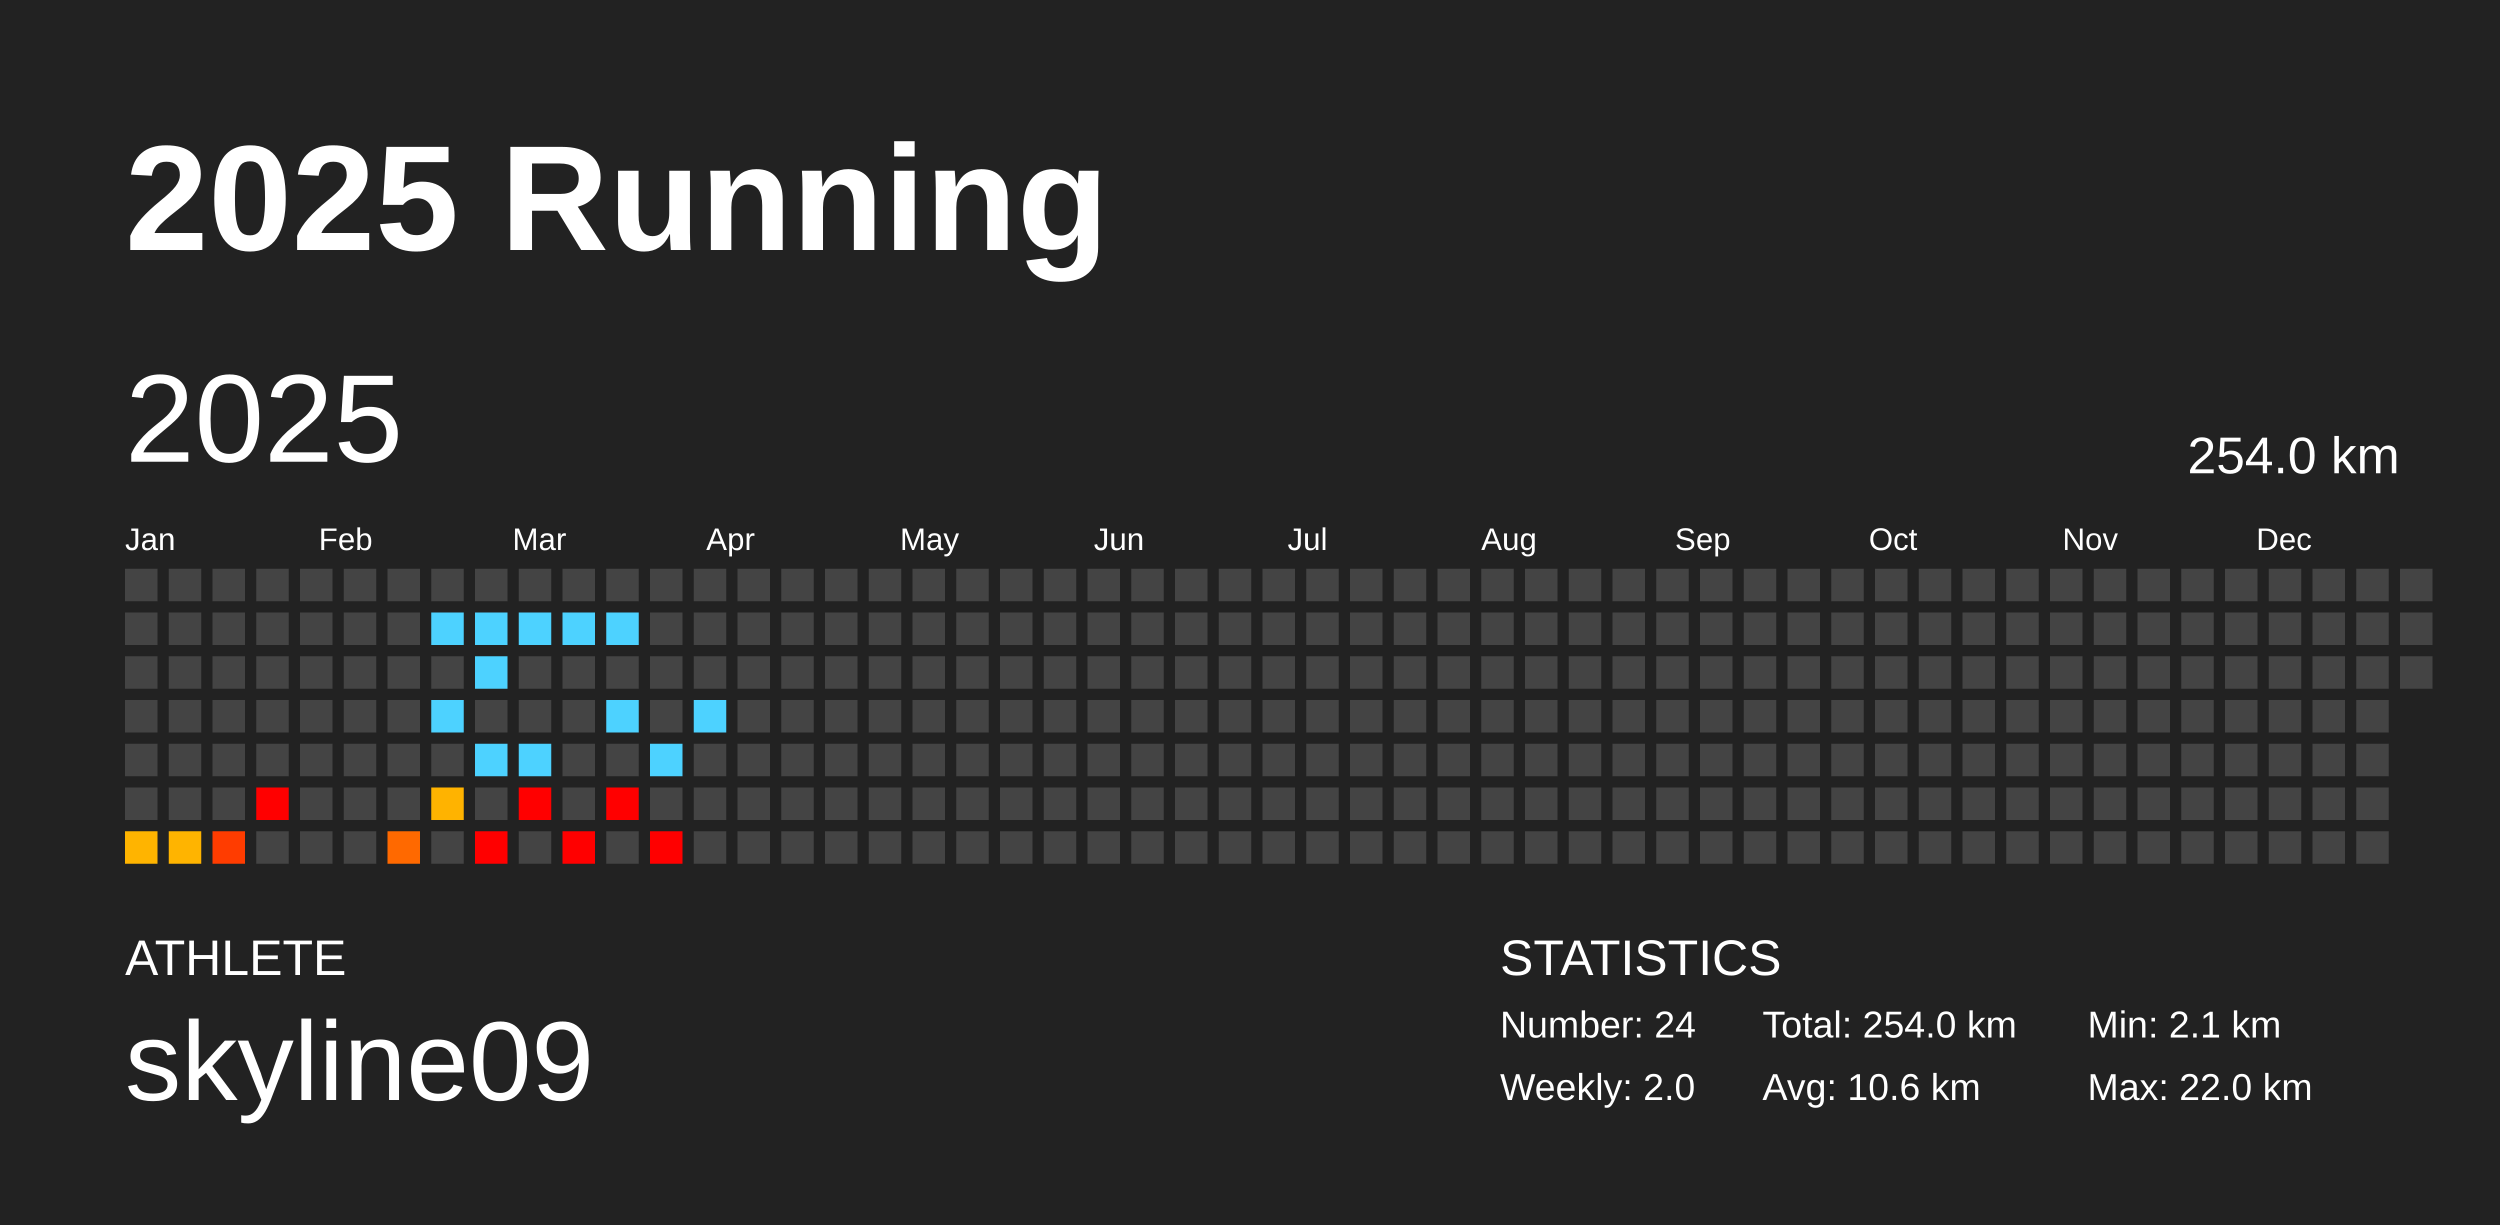
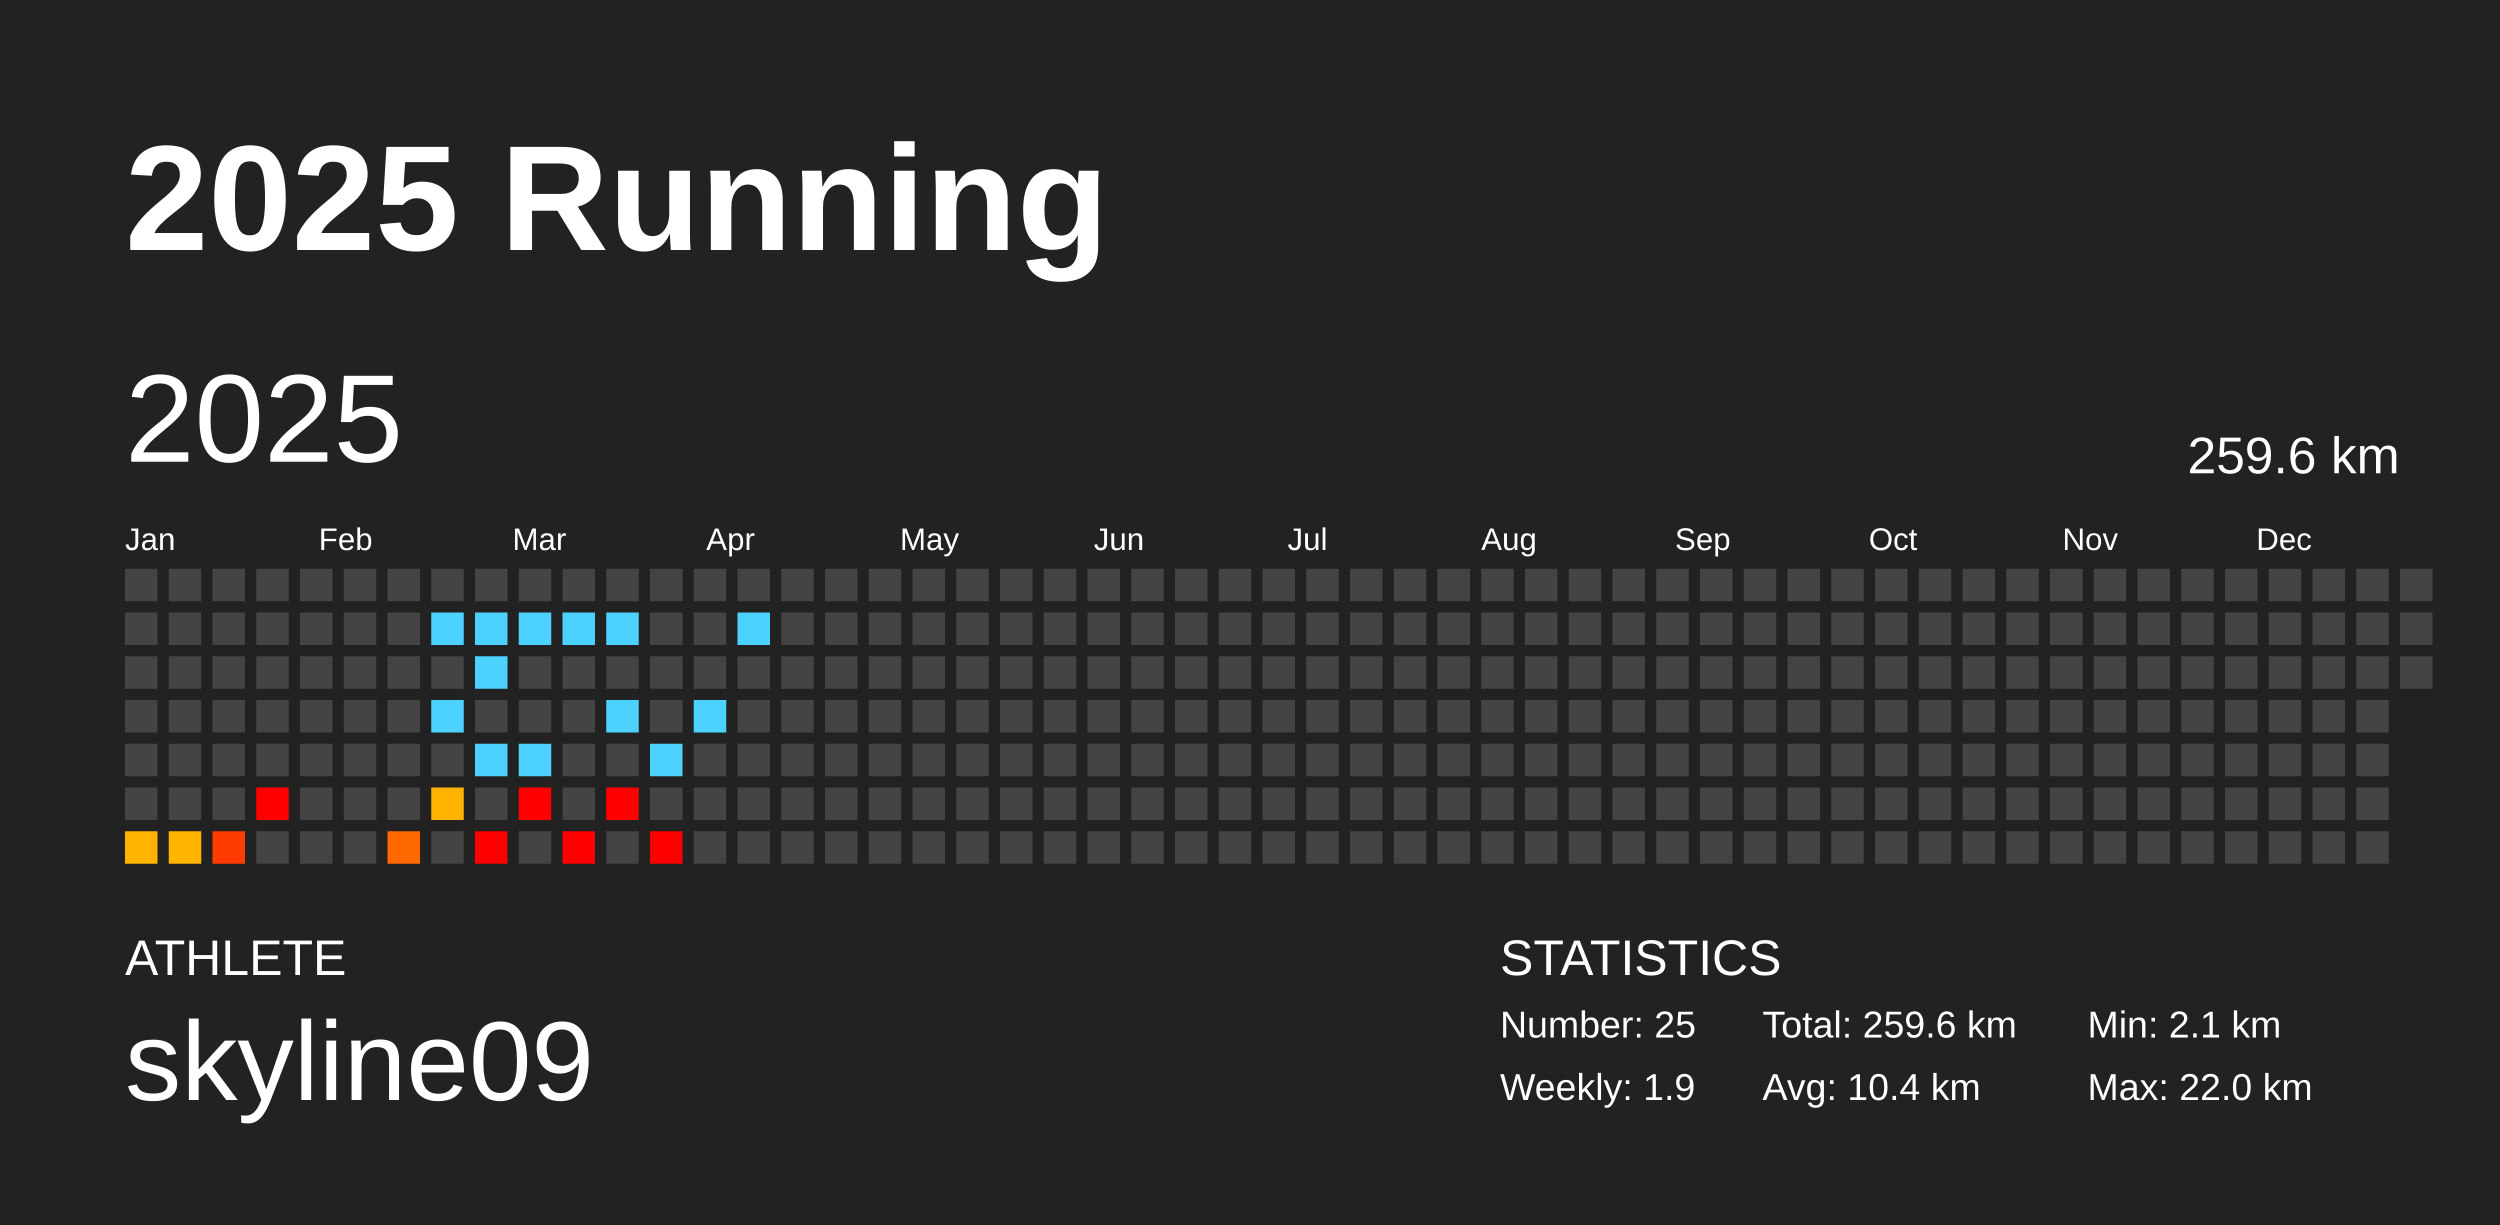
<svg xmlns="http://www.w3.org/2000/svg" baseProfile="full" height="98mm" version="1.1" viewBox="0,0,200,98" width="200mm">
  <defs />
  <rect fill="#222222" height="98" width="200" x="0" y="0" />
  <text fill="#FFFFFF" style="font-size:12px; font-family:Arial; font-weight:bold;" x="10" y="20">2025 Running</text>
  <text fill="#FFFFFF" style="font-size:4px; font-family:Arial" x="10" y="78">ATHLETE</text>
  <text fill="#FFFFFF" style="font-size:9px; font-family:Arial" x="10" y="88">skyline09</text>
  <text fill="#FFFFFF" style="font-size:4px; font-family:Arial" x="120" y="78">STATISTICS</text>
-   <text fill="#FFFFFF" style="font-size:3px; font-family:Arial" x="120" y="83">Number: 24</text>
-   <text fill="#FFFFFF" style="font-size:3px; font-family:Arial" x="120" y="88">Weekly: 2.0</text>
-   <text fill="#FFFFFF" style="font-size:3px; font-family:Arial" x="141" y="83">Total: 254.0 km</text>
-   <text fill="#FFFFFF" style="font-size:3px; font-family:Arial" x="141" y="88">Avg: 10.6 km</text>
+   <text fill="#FFFFFF" style="font-size:3px; font-family:Arial" x="120" y="83">Number: 25</text>
+   <text fill="#FFFFFF" style="font-size:3px; font-family:Arial" x="120" y="88">Weekly: 1.9</text>
+   <text fill="#FFFFFF" style="font-size:3px; font-family:Arial" x="141" y="83">Total: 259.6 km</text>
+   <text fill="#FFFFFF" style="font-size:3px; font-family:Arial" x="141" y="88">Avg: 10.4 km</text>
  <text fill="#FFFFFF" style="font-size:3px; font-family:Arial" x="167" y="83">Min: 2.1 km</text>
  <text fill="#FFFFFF" style="font-size:3px; font-family:Arial" x="167" y="88">Max: 22.0 km</text>
  <text dominant-baseline="hanging" fill="#FFFFFF" style="font-size:10.0px; font-family:Arial;" x="10" y="30">2025</text>
-   <text dominant-baseline="hanging" fill="#FFFFFF" style="font-size:4.125px; font-family:Arial;" x="175" y="35">254.0 km</text>
+   <text dominant-baseline="hanging" fill="#FFFFFF" style="font-size:4.125px; font-family:Arial;" x="175" y="35">259.6 km</text>
  <text fill="#FFFFFF" style="font-size:2.5px; font-family:Arial" x="10.0" y="44">Jan</text>
  <text fill="#FFFFFF" style="font-size:2.5px; font-family:Arial" x="25.5" y="44">Feb</text>
  <text fill="#FFFFFF" style="font-size:2.5px; font-family:Arial" x="41.0" y="44">Mar</text>
  <text fill="#FFFFFF" style="font-size:2.5px; font-family:Arial" x="56.5" y="44">Apr</text>
  <text fill="#FFFFFF" style="font-size:2.5px; font-family:Arial" x="72.0" y="44">May</text>
  <text fill="#FFFFFF" style="font-size:2.5px; font-family:Arial" x="87.5" y="44">Jun</text>
  <text fill="#FFFFFF" style="font-size:2.5px; font-family:Arial" x="103.0" y="44">Jul</text>
  <text fill="#FFFFFF" style="font-size:2.5px; font-family:Arial" x="118.5" y="44">Aug</text>
  <text fill="#FFFFFF" style="font-size:2.5px; font-family:Arial" x="134.0" y="44">Sep</text>
  <text fill="#FFFFFF" style="font-size:2.5px; font-family:Arial" x="149.5" y="44">Oct</text>
  <text fill="#FFFFFF" style="font-size:2.5px; font-family:Arial" x="165.0" y="44">Nov</text>
  <text fill="#FFFFFF" style="font-size:2.5px; font-family:Arial" x="180.5" y="44">Dec</text>
  <rect fill="#444444" height="2.6" width="2.6" x="10.0" y="45.5" />
  <rect fill="#444444" height="2.6" width="2.6" x="10.0" y="49.0" />
  <rect fill="#444444" height="2.6" width="2.6" x="10.0" y="52.5" />
  <rect fill="#444444" height="2.6" width="2.6" x="10.0" y="56.0" />
  <rect fill="#444444" height="2.6" width="2.6" x="10.0" y="59.5" />
  <rect fill="#444444" height="2.6" width="2.6" x="10.0" y="63.0" />
  <rect fill="#ffb400" height="2.6" width="2.6" x="10.0" y="66.5" />
  <rect fill="#444444" height="2.6" width="2.6" x="13.5" y="45.5" />
  <rect fill="#444444" height="2.6" width="2.6" x="13.5" y="49.0" />
  <rect fill="#444444" height="2.6" width="2.6" x="13.5" y="52.5" />
  <rect fill="#444444" height="2.6" width="2.6" x="13.5" y="56.0" />
  <rect fill="#444444" height="2.6" width="2.6" x="13.5" y="59.5" />
  <rect fill="#444444" height="2.6" width="2.6" x="13.5" y="63.0" />
  <rect fill="#ffb400" height="2.6" width="2.6" x="13.5" y="66.5" />
  <rect fill="#444444" height="2.6" width="2.6" x="17.0" y="45.5" />
  <rect fill="#444444" height="2.6" width="2.6" x="17.0" y="49.0" />
  <rect fill="#444444" height="2.6" width="2.6" x="17.0" y="52.5" />
  <rect fill="#444444" height="2.6" width="2.6" x="17.0" y="56.0" />
  <rect fill="#444444" height="2.6" width="2.6" x="17.0" y="59.5" />
  <rect fill="#444444" height="2.6" width="2.6" x="17.0" y="63.0" />
  <rect fill="#ff3c00" height="2.6" width="2.6" x="17.0" y="66.5" />
  <rect fill="#444444" height="2.6" width="2.6" x="20.5" y="45.5" />
  <rect fill="#444444" height="2.6" width="2.6" x="20.5" y="49.0" />
  <rect fill="#444444" height="2.6" width="2.6" x="20.5" y="52.5" />
  <rect fill="#444444" height="2.6" width="2.6" x="20.5" y="56.0" />
  <rect fill="#444444" height="2.6" width="2.6" x="20.5" y="59.5" />
  <rect fill="red" height="2.6" width="2.6" x="20.5" y="63.0" />
  <rect fill="#444444" height="2.6" width="2.6" x="20.5" y="66.5" />
  <rect fill="#444444" height="2.6" width="2.6" x="24.0" y="45.5" />
  <rect fill="#444444" height="2.6" width="2.6" x="24.0" y="49.0" />
  <rect fill="#444444" height="2.6" width="2.6" x="24.0" y="52.5" />
  <rect fill="#444444" height="2.6" width="2.6" x="24.0" y="56.0" />
  <rect fill="#444444" height="2.6" width="2.6" x="24.0" y="59.5" />
  <rect fill="#444444" height="2.6" width="2.6" x="24.0" y="63.0" />
  <rect fill="#444444" height="2.6" width="2.6" x="24.0" y="66.5" />
  <rect fill="#444444" height="2.6" width="2.6" x="27.5" y="45.5" />
  <rect fill="#444444" height="2.6" width="2.6" x="27.5" y="49.0" />
  <rect fill="#444444" height="2.6" width="2.6" x="27.5" y="52.5" />
  <rect fill="#444444" height="2.6" width="2.6" x="27.5" y="56.0" />
  <rect fill="#444444" height="2.6" width="2.6" x="27.5" y="59.5" />
  <rect fill="#444444" height="2.6" width="2.6" x="27.5" y="63.0" />
  <rect fill="#444444" height="2.6" width="2.6" x="27.5" y="66.5" />
  <rect fill="#444444" height="2.6" width="2.6" x="31.0" y="45.5" />
  <rect fill="#444444" height="2.6" width="2.6" x="31.0" y="49.0" />
  <rect fill="#444444" height="2.6" width="2.6" x="31.0" y="52.5" />
  <rect fill="#444444" height="2.6" width="2.6" x="31.0" y="56.0" />
  <rect fill="#444444" height="2.6" width="2.6" x="31.0" y="59.5" />
  <rect fill="#444444" height="2.6" width="2.6" x="31.0" y="63.0" />
  <rect fill="#ff6900" height="2.6" width="2.6" x="31.0" y="66.5" />
  <rect fill="#444444" height="2.6" width="2.6" x="34.5" y="45.5" />
  <rect fill="#4dd2ff" height="2.6" width="2.6" x="34.5" y="49.0" />
  <rect fill="#444444" height="2.6" width="2.6" x="34.5" y="52.5" />
  <rect fill="#4dd2ff" height="2.6" width="2.6" x="34.5" y="56.0" />
  <rect fill="#444444" height="2.6" width="2.6" x="34.5" y="59.5" />
  <rect fill="#ffb300" height="2.6" width="2.6" x="34.5" y="63.0" />
  <rect fill="#444444" height="2.6" width="2.6" x="34.5" y="66.5" />
  <rect fill="#444444" height="2.6" width="2.6" x="38.0" y="45.5" />
  <rect fill="#4dd2ff" height="2.6" width="2.6" x="38.0" y="49.0" />
  <rect fill="#4dd2ff" height="2.6" width="2.6" x="38.0" y="52.5" />
  <rect fill="#444444" height="2.6" width="2.6" x="38.0" y="56.0" />
  <rect fill="#4dd2ff" height="2.6" width="2.6" x="38.0" y="59.5" />
  <rect fill="#444444" height="2.6" width="2.6" x="38.0" y="63.0" />
  <rect fill="red" height="2.6" width="2.6" x="38.0" y="66.5" />
  <rect fill="#444444" height="2.6" width="2.6" x="41.5" y="45.5" />
  <rect fill="#4dd2ff" height="2.6" width="2.6" x="41.5" y="49.0" />
  <rect fill="#444444" height="2.6" width="2.6" x="41.5" y="52.5" />
  <rect fill="#444444" height="2.6" width="2.6" x="41.5" y="56.0" />
  <rect fill="#4dd2ff" height="2.6" width="2.6" x="41.5" y="59.5" />
  <rect fill="red" height="2.6" width="2.6" x="41.5" y="63.0" />
  <rect fill="#444444" height="2.6" width="2.6" x="41.5" y="66.5" />
  <rect fill="#444444" height="2.6" width="2.6" x="45.0" y="45.5" />
  <rect fill="#4dd2ff" height="2.6" width="2.6" x="45.0" y="49.0" />
  <rect fill="#444444" height="2.6" width="2.6" x="45.0" y="52.5" />
  <rect fill="#444444" height="2.6" width="2.6" x="45.0" y="56.0" />
  <rect fill="#444444" height="2.6" width="2.6" x="45.0" y="59.5" />
  <rect fill="#444444" height="2.6" width="2.6" x="45.0" y="63.0" />
  <rect fill="red" height="2.6" width="2.6" x="45.0" y="66.5" />
  <rect fill="#444444" height="2.6" width="2.6" x="48.5" y="45.5" />
  <rect fill="#4dd2ff" height="2.6" width="2.6" x="48.5" y="49.0" />
  <rect fill="#444444" height="2.6" width="2.6" x="48.5" y="52.5" />
  <rect fill="#4dd2ff" height="2.6" width="2.6" x="48.5" y="56.0" />
  <rect fill="#444444" height="2.6" width="2.6" x="48.5" y="59.5" />
  <rect fill="red" height="2.6" width="2.6" x="48.5" y="63.0" />
  <rect fill="#444444" height="2.6" width="2.6" x="48.5" y="66.5" />
  <rect fill="#444444" height="2.6" width="2.6" x="52.0" y="45.5" />
  <rect fill="#444444" height="2.6" width="2.6" x="52.0" y="49.0" />
  <rect fill="#444444" height="2.6" width="2.6" x="52.0" y="52.5" />
  <rect fill="#444444" height="2.6" width="2.6" x="52.0" y="56.0" />
  <rect fill="#4dd2ff" height="2.6" width="2.6" x="52.0" y="59.5" />
  <rect fill="#444444" height="2.6" width="2.6" x="52.0" y="63.0" />
  <rect fill="red" height="2.6" width="2.6" x="52.0" y="66.5" />
  <rect fill="#444444" height="2.6" width="2.6" x="55.5" y="45.5" />
  <rect fill="#444444" height="2.6" width="2.6" x="55.5" y="49.0" />
  <rect fill="#444444" height="2.6" width="2.6" x="55.5" y="52.5" />
  <rect fill="#4dd2ff" height="2.6" width="2.6" x="55.5" y="56.0" />
  <rect fill="#444444" height="2.6" width="2.6" x="55.5" y="59.5" />
  <rect fill="#444444" height="2.6" width="2.6" x="55.5" y="63.0" />
  <rect fill="#444444" height="2.6" width="2.6" x="55.5" y="66.5" />
  <rect fill="#444444" height="2.6" width="2.6" x="59.0" y="45.5" />
-   <rect fill="#444444" height="2.6" width="2.6" x="59.0" y="49.0" />
+   <rect fill="#4dd2ff" height="2.6" width="2.6" x="59.0" y="49.0" />
  <rect fill="#444444" height="2.6" width="2.6" x="59.0" y="52.5" />
  <rect fill="#444444" height="2.6" width="2.6" x="59.0" y="56.0" />
  <rect fill="#444444" height="2.6" width="2.6" x="59.0" y="59.5" />
  <rect fill="#444444" height="2.6" width="2.6" x="59.0" y="63.0" />
  <rect fill="#444444" height="2.6" width="2.6" x="59.0" y="66.5" />
  <rect fill="#444444" height="2.6" width="2.6" x="62.5" y="45.5" />
  <rect fill="#444444" height="2.6" width="2.6" x="62.5" y="49.0" />
  <rect fill="#444444" height="2.6" width="2.6" x="62.5" y="52.5" />
  <rect fill="#444444" height="2.6" width="2.6" x="62.5" y="56.0" />
  <rect fill="#444444" height="2.6" width="2.6" x="62.5" y="59.5" />
  <rect fill="#444444" height="2.6" width="2.6" x="62.5" y="63.0" />
  <rect fill="#444444" height="2.6" width="2.6" x="62.5" y="66.5" />
  <rect fill="#444444" height="2.6" width="2.6" x="66.0" y="45.5" />
  <rect fill="#444444" height="2.6" width="2.6" x="66.0" y="49.0" />
  <rect fill="#444444" height="2.6" width="2.6" x="66.0" y="52.5" />
  <rect fill="#444444" height="2.6" width="2.6" x="66.0" y="56.0" />
  <rect fill="#444444" height="2.6" width="2.6" x="66.0" y="59.5" />
  <rect fill="#444444" height="2.6" width="2.6" x="66.0" y="63.0" />
  <rect fill="#444444" height="2.6" width="2.6" x="66.0" y="66.5" />
  <rect fill="#444444" height="2.6" width="2.6" x="69.5" y="45.5" />
  <rect fill="#444444" height="2.6" width="2.6" x="69.5" y="49.0" />
  <rect fill="#444444" height="2.6" width="2.6" x="69.5" y="52.5" />
  <rect fill="#444444" height="2.6" width="2.6" x="69.5" y="56.0" />
  <rect fill="#444444" height="2.6" width="2.6" x="69.5" y="59.5" />
  <rect fill="#444444" height="2.6" width="2.6" x="69.5" y="63.0" />
  <rect fill="#444444" height="2.6" width="2.6" x="69.5" y="66.5" />
  <rect fill="#444444" height="2.6" width="2.6" x="73.0" y="45.5" />
  <rect fill="#444444" height="2.6" width="2.6" x="73.0" y="49.0" />
  <rect fill="#444444" height="2.6" width="2.6" x="73.0" y="52.5" />
  <rect fill="#444444" height="2.6" width="2.6" x="73.0" y="56.0" />
  <rect fill="#444444" height="2.6" width="2.6" x="73.0" y="59.5" />
  <rect fill="#444444" height="2.6" width="2.6" x="73.0" y="63.0" />
  <rect fill="#444444" height="2.6" width="2.6" x="73.0" y="66.5" />
  <rect fill="#444444" height="2.6" width="2.6" x="76.5" y="45.5" />
  <rect fill="#444444" height="2.6" width="2.6" x="76.5" y="49.0" />
  <rect fill="#444444" height="2.6" width="2.6" x="76.5" y="52.5" />
  <rect fill="#444444" height="2.6" width="2.6" x="76.5" y="56.0" />
  <rect fill="#444444" height="2.6" width="2.6" x="76.5" y="59.5" />
  <rect fill="#444444" height="2.6" width="2.6" x="76.5" y="63.0" />
  <rect fill="#444444" height="2.6" width="2.6" x="76.5" y="66.5" />
  <rect fill="#444444" height="2.6" width="2.6" x="80.0" y="45.5" />
  <rect fill="#444444" height="2.6" width="2.6" x="80.0" y="49.0" />
  <rect fill="#444444" height="2.6" width="2.6" x="80.0" y="52.5" />
  <rect fill="#444444" height="2.6" width="2.6" x="80.0" y="56.0" />
  <rect fill="#444444" height="2.6" width="2.6" x="80.0" y="59.5" />
  <rect fill="#444444" height="2.6" width="2.6" x="80.0" y="63.0" />
  <rect fill="#444444" height="2.6" width="2.6" x="80.0" y="66.5" />
  <rect fill="#444444" height="2.6" width="2.6" x="83.5" y="45.5" />
  <rect fill="#444444" height="2.6" width="2.6" x="83.5" y="49.0" />
  <rect fill="#444444" height="2.6" width="2.6" x="83.5" y="52.5" />
  <rect fill="#444444" height="2.6" width="2.6" x="83.5" y="56.0" />
  <rect fill="#444444" height="2.6" width="2.6" x="83.5" y="59.5" />
  <rect fill="#444444" height="2.6" width="2.6" x="83.5" y="63.0" />
  <rect fill="#444444" height="2.6" width="2.6" x="83.5" y="66.5" />
  <rect fill="#444444" height="2.6" width="2.6" x="87.0" y="45.5" />
  <rect fill="#444444" height="2.6" width="2.6" x="87.0" y="49.0" />
  <rect fill="#444444" height="2.6" width="2.6" x="87.0" y="52.5" />
  <rect fill="#444444" height="2.6" width="2.6" x="87.0" y="56.0" />
  <rect fill="#444444" height="2.6" width="2.6" x="87.0" y="59.5" />
  <rect fill="#444444" height="2.6" width="2.6" x="87.0" y="63.0" />
  <rect fill="#444444" height="2.6" width="2.6" x="87.0" y="66.5" />
  <rect fill="#444444" height="2.6" width="2.6" x="90.5" y="45.5" />
  <rect fill="#444444" height="2.6" width="2.6" x="90.5" y="49.0" />
  <rect fill="#444444" height="2.6" width="2.6" x="90.5" y="52.5" />
  <rect fill="#444444" height="2.6" width="2.6" x="90.5" y="56.0" />
  <rect fill="#444444" height="2.6" width="2.6" x="90.5" y="59.5" />
  <rect fill="#444444" height="2.6" width="2.6" x="90.5" y="63.0" />
  <rect fill="#444444" height="2.6" width="2.6" x="90.5" y="66.5" />
  <rect fill="#444444" height="2.6" width="2.6" x="94.0" y="45.5" />
  <rect fill="#444444" height="2.6" width="2.6" x="94.0" y="49.0" />
  <rect fill="#444444" height="2.6" width="2.6" x="94.0" y="52.5" />
  <rect fill="#444444" height="2.6" width="2.6" x="94.0" y="56.0" />
  <rect fill="#444444" height="2.6" width="2.6" x="94.0" y="59.5" />
  <rect fill="#444444" height="2.6" width="2.6" x="94.0" y="63.0" />
  <rect fill="#444444" height="2.6" width="2.6" x="94.0" y="66.5" />
  <rect fill="#444444" height="2.6" width="2.6" x="97.5" y="45.5" />
  <rect fill="#444444" height="2.6" width="2.6" x="97.5" y="49.0" />
  <rect fill="#444444" height="2.6" width="2.6" x="97.5" y="52.5" />
  <rect fill="#444444" height="2.6" width="2.6" x="97.5" y="56.0" />
  <rect fill="#444444" height="2.6" width="2.6" x="97.5" y="59.5" />
  <rect fill="#444444" height="2.6" width="2.6" x="97.5" y="63.0" />
  <rect fill="#444444" height="2.6" width="2.6" x="97.5" y="66.5" />
  <rect fill="#444444" height="2.6" width="2.6" x="101.0" y="45.5" />
  <rect fill="#444444" height="2.6" width="2.6" x="101.0" y="49.0" />
  <rect fill="#444444" height="2.6" width="2.6" x="101.0" y="52.5" />
  <rect fill="#444444" height="2.6" width="2.6" x="101.0" y="56.0" />
  <rect fill="#444444" height="2.6" width="2.6" x="101.0" y="59.5" />
  <rect fill="#444444" height="2.6" width="2.6" x="101.0" y="63.0" />
  <rect fill="#444444" height="2.6" width="2.6" x="101.0" y="66.5" />
  <rect fill="#444444" height="2.6" width="2.6" x="104.5" y="45.5" />
  <rect fill="#444444" height="2.6" width="2.6" x="104.5" y="49.0" />
  <rect fill="#444444" height="2.6" width="2.6" x="104.5" y="52.5" />
  <rect fill="#444444" height="2.6" width="2.6" x="104.5" y="56.0" />
  <rect fill="#444444" height="2.6" width="2.6" x="104.5" y="59.5" />
  <rect fill="#444444" height="2.6" width="2.6" x="104.5" y="63.0" />
  <rect fill="#444444" height="2.6" width="2.6" x="104.5" y="66.5" />
  <rect fill="#444444" height="2.6" width="2.6" x="108.0" y="45.5" />
  <rect fill="#444444" height="2.6" width="2.6" x="108.0" y="49.0" />
  <rect fill="#444444" height="2.6" width="2.6" x="108.0" y="52.5" />
  <rect fill="#444444" height="2.6" width="2.6" x="108.0" y="56.0" />
  <rect fill="#444444" height="2.6" width="2.6" x="108.0" y="59.5" />
  <rect fill="#444444" height="2.6" width="2.6" x="108.0" y="63.0" />
  <rect fill="#444444" height="2.6" width="2.6" x="108.0" y="66.5" />
  <rect fill="#444444" height="2.6" width="2.6" x="111.5" y="45.5" />
  <rect fill="#444444" height="2.6" width="2.6" x="111.5" y="49.0" />
  <rect fill="#444444" height="2.6" width="2.6" x="111.5" y="52.5" />
  <rect fill="#444444" height="2.6" width="2.6" x="111.5" y="56.0" />
  <rect fill="#444444" height="2.6" width="2.6" x="111.5" y="59.5" />
  <rect fill="#444444" height="2.6" width="2.6" x="111.5" y="63.0" />
  <rect fill="#444444" height="2.6" width="2.6" x="111.5" y="66.5" />
  <rect fill="#444444" height="2.6" width="2.6" x="115.0" y="45.5" />
  <rect fill="#444444" height="2.6" width="2.6" x="115.0" y="49.0" />
  <rect fill="#444444" height="2.6" width="2.6" x="115.0" y="52.5" />
  <rect fill="#444444" height="2.6" width="2.6" x="115.0" y="56.0" />
  <rect fill="#444444" height="2.6" width="2.6" x="115.0" y="59.5" />
  <rect fill="#444444" height="2.6" width="2.6" x="115.0" y="63.0" />
  <rect fill="#444444" height="2.6" width="2.6" x="115.0" y="66.5" />
  <rect fill="#444444" height="2.6" width="2.6" x="118.5" y="45.5" />
  <rect fill="#444444" height="2.6" width="2.6" x="118.5" y="49.0" />
  <rect fill="#444444" height="2.6" width="2.6" x="118.5" y="52.5" />
  <rect fill="#444444" height="2.6" width="2.6" x="118.5" y="56.0" />
  <rect fill="#444444" height="2.6" width="2.6" x="118.5" y="59.5" />
  <rect fill="#444444" height="2.6" width="2.6" x="118.5" y="63.0" />
  <rect fill="#444444" height="2.6" width="2.6" x="118.5" y="66.5" />
  <rect fill="#444444" height="2.6" width="2.6" x="122.0" y="45.5" />
  <rect fill="#444444" height="2.6" width="2.6" x="122.0" y="49.0" />
  <rect fill="#444444" height="2.6" width="2.6" x="122.0" y="52.5" />
  <rect fill="#444444" height="2.6" width="2.6" x="122.0" y="56.0" />
  <rect fill="#444444" height="2.6" width="2.6" x="122.0" y="59.5" />
  <rect fill="#444444" height="2.6" width="2.6" x="122.0" y="63.0" />
  <rect fill="#444444" height="2.6" width="2.6" x="122.0" y="66.5" />
  <rect fill="#444444" height="2.6" width="2.6" x="125.5" y="45.5" />
  <rect fill="#444444" height="2.6" width="2.6" x="125.5" y="49.0" />
  <rect fill="#444444" height="2.6" width="2.6" x="125.5" y="52.5" />
  <rect fill="#444444" height="2.6" width="2.6" x="125.5" y="56.0" />
  <rect fill="#444444" height="2.6" width="2.6" x="125.5" y="59.5" />
  <rect fill="#444444" height="2.6" width="2.6" x="125.5" y="63.0" />
  <rect fill="#444444" height="2.6" width="2.6" x="125.5" y="66.5" />
  <rect fill="#444444" height="2.6" width="2.6" x="129.0" y="45.5" />
  <rect fill="#444444" height="2.6" width="2.6" x="129.0" y="49.0" />
  <rect fill="#444444" height="2.6" width="2.6" x="129.0" y="52.5" />
  <rect fill="#444444" height="2.6" width="2.6" x="129.0" y="56.0" />
  <rect fill="#444444" height="2.6" width="2.6" x="129.0" y="59.5" />
  <rect fill="#444444" height="2.6" width="2.6" x="129.0" y="63.0" />
  <rect fill="#444444" height="2.6" width="2.6" x="129.0" y="66.5" />
  <rect fill="#444444" height="2.6" width="2.6" x="132.5" y="45.5" />
  <rect fill="#444444" height="2.6" width="2.6" x="132.5" y="49.0" />
  <rect fill="#444444" height="2.6" width="2.6" x="132.5" y="52.5" />
  <rect fill="#444444" height="2.6" width="2.6" x="132.5" y="56.0" />
  <rect fill="#444444" height="2.6" width="2.6" x="132.5" y="59.5" />
  <rect fill="#444444" height="2.6" width="2.6" x="132.5" y="63.0" />
  <rect fill="#444444" height="2.6" width="2.6" x="132.5" y="66.5" />
  <rect fill="#444444" height="2.6" width="2.6" x="136.0" y="45.5" />
  <rect fill="#444444" height="2.6" width="2.6" x="136.0" y="49.0" />
  <rect fill="#444444" height="2.6" width="2.6" x="136.0" y="52.5" />
  <rect fill="#444444" height="2.6" width="2.6" x="136.0" y="56.0" />
  <rect fill="#444444" height="2.6" width="2.6" x="136.0" y="59.5" />
  <rect fill="#444444" height="2.6" width="2.6" x="136.0" y="63.0" />
  <rect fill="#444444" height="2.6" width="2.6" x="136.0" y="66.5" />
  <rect fill="#444444" height="2.6" width="2.6" x="139.5" y="45.5" />
  <rect fill="#444444" height="2.6" width="2.6" x="139.5" y="49.0" />
  <rect fill="#444444" height="2.6" width="2.6" x="139.5" y="52.5" />
  <rect fill="#444444" height="2.6" width="2.6" x="139.5" y="56.0" />
  <rect fill="#444444" height="2.6" width="2.6" x="139.5" y="59.5" />
  <rect fill="#444444" height="2.6" width="2.6" x="139.5" y="63.0" />
  <rect fill="#444444" height="2.6" width="2.6" x="139.5" y="66.5" />
  <rect fill="#444444" height="2.6" width="2.6" x="143.0" y="45.5" />
  <rect fill="#444444" height="2.6" width="2.6" x="143.0" y="49.0" />
  <rect fill="#444444" height="2.6" width="2.6" x="143.0" y="52.5" />
  <rect fill="#444444" height="2.6" width="2.6" x="143.0" y="56.0" />
  <rect fill="#444444" height="2.6" width="2.6" x="143.0" y="59.5" />
  <rect fill="#444444" height="2.6" width="2.6" x="143.0" y="63.0" />
  <rect fill="#444444" height="2.6" width="2.6" x="143.0" y="66.5" />
  <rect fill="#444444" height="2.6" width="2.6" x="146.5" y="45.5" />
  <rect fill="#444444" height="2.6" width="2.6" x="146.5" y="49.0" />
  <rect fill="#444444" height="2.6" width="2.6" x="146.5" y="52.5" />
  <rect fill="#444444" height="2.6" width="2.6" x="146.5" y="56.0" />
  <rect fill="#444444" height="2.6" width="2.6" x="146.5" y="59.5" />
  <rect fill="#444444" height="2.6" width="2.6" x="146.5" y="63.0" />
  <rect fill="#444444" height="2.6" width="2.6" x="146.5" y="66.5" />
  <rect fill="#444444" height="2.6" width="2.6" x="150.0" y="45.5" />
  <rect fill="#444444" height="2.6" width="2.6" x="150.0" y="49.0" />
  <rect fill="#444444" height="2.6" width="2.6" x="150.0" y="52.5" />
  <rect fill="#444444" height="2.6" width="2.6" x="150.0" y="56.0" />
  <rect fill="#444444" height="2.6" width="2.6" x="150.0" y="59.5" />
  <rect fill="#444444" height="2.6" width="2.6" x="150.0" y="63.0" />
  <rect fill="#444444" height="2.6" width="2.6" x="150.0" y="66.5" />
  <rect fill="#444444" height="2.6" width="2.6" x="153.5" y="45.5" />
  <rect fill="#444444" height="2.6" width="2.6" x="153.5" y="49.0" />
  <rect fill="#444444" height="2.6" width="2.6" x="153.5" y="52.5" />
  <rect fill="#444444" height="2.6" width="2.6" x="153.5" y="56.0" />
  <rect fill="#444444" height="2.6" width="2.6" x="153.5" y="59.5" />
  <rect fill="#444444" height="2.6" width="2.6" x="153.5" y="63.0" />
  <rect fill="#444444" height="2.6" width="2.6" x="153.5" y="66.5" />
  <rect fill="#444444" height="2.6" width="2.6" x="157.0" y="45.5" />
  <rect fill="#444444" height="2.6" width="2.6" x="157.0" y="49.0" />
  <rect fill="#444444" height="2.6" width="2.6" x="157.0" y="52.5" />
  <rect fill="#444444" height="2.6" width="2.6" x="157.0" y="56.0" />
  <rect fill="#444444" height="2.6" width="2.6" x="157.0" y="59.5" />
  <rect fill="#444444" height="2.6" width="2.6" x="157.0" y="63.0" />
  <rect fill="#444444" height="2.6" width="2.6" x="157.0" y="66.5" />
  <rect fill="#444444" height="2.6" width="2.6" x="160.5" y="45.5" />
  <rect fill="#444444" height="2.6" width="2.6" x="160.5" y="49.0" />
  <rect fill="#444444" height="2.6" width="2.6" x="160.5" y="52.5" />
  <rect fill="#444444" height="2.6" width="2.6" x="160.5" y="56.0" />
  <rect fill="#444444" height="2.6" width="2.6" x="160.5" y="59.5" />
  <rect fill="#444444" height="2.6" width="2.6" x="160.5" y="63.0" />
  <rect fill="#444444" height="2.6" width="2.6" x="160.5" y="66.5" />
  <rect fill="#444444" height="2.6" width="2.6" x="164.0" y="45.5" />
  <rect fill="#444444" height="2.6" width="2.6" x="164.0" y="49.0" />
  <rect fill="#444444" height="2.6" width="2.6" x="164.0" y="52.5" />
  <rect fill="#444444" height="2.6" width="2.6" x="164.0" y="56.0" />
  <rect fill="#444444" height="2.6" width="2.6" x="164.0" y="59.5" />
  <rect fill="#444444" height="2.6" width="2.6" x="164.0" y="63.0" />
  <rect fill="#444444" height="2.6" width="2.6" x="164.0" y="66.5" />
  <rect fill="#444444" height="2.6" width="2.6" x="167.5" y="45.5" />
  <rect fill="#444444" height="2.6" width="2.6" x="167.5" y="49.0" />
  <rect fill="#444444" height="2.6" width="2.6" x="167.5" y="52.5" />
  <rect fill="#444444" height="2.6" width="2.6" x="167.5" y="56.0" />
  <rect fill="#444444" height="2.6" width="2.6" x="167.5" y="59.5" />
  <rect fill="#444444" height="2.6" width="2.6" x="167.5" y="63.0" />
  <rect fill="#444444" height="2.6" width="2.6" x="167.5" y="66.5" />
  <rect fill="#444444" height="2.6" width="2.6" x="171.0" y="45.5" />
  <rect fill="#444444" height="2.6" width="2.6" x="171.0" y="49.0" />
  <rect fill="#444444" height="2.6" width="2.6" x="171.0" y="52.5" />
  <rect fill="#444444" height="2.6" width="2.6" x="171.0" y="56.0" />
  <rect fill="#444444" height="2.6" width="2.6" x="171.0" y="59.5" />
  <rect fill="#444444" height="2.6" width="2.6" x="171.0" y="63.0" />
  <rect fill="#444444" height="2.6" width="2.6" x="171.0" y="66.5" />
  <rect fill="#444444" height="2.6" width="2.6" x="174.5" y="45.5" />
  <rect fill="#444444" height="2.6" width="2.6" x="174.5" y="49.0" />
  <rect fill="#444444" height="2.6" width="2.6" x="174.5" y="52.5" />
  <rect fill="#444444" height="2.6" width="2.6" x="174.5" y="56.0" />
  <rect fill="#444444" height="2.6" width="2.6" x="174.5" y="59.5" />
  <rect fill="#444444" height="2.6" width="2.6" x="174.5" y="63.0" />
  <rect fill="#444444" height="2.6" width="2.6" x="174.5" y="66.5" />
  <rect fill="#444444" height="2.6" width="2.6" x="178.0" y="45.5" />
  <rect fill="#444444" height="2.6" width="2.6" x="178.0" y="49.0" />
  <rect fill="#444444" height="2.6" width="2.6" x="178.0" y="52.5" />
  <rect fill="#444444" height="2.6" width="2.6" x="178.0" y="56.0" />
  <rect fill="#444444" height="2.6" width="2.6" x="178.0" y="59.5" />
  <rect fill="#444444" height="2.6" width="2.6" x="178.0" y="63.0" />
  <rect fill="#444444" height="2.6" width="2.6" x="178.0" y="66.5" />
  <rect fill="#444444" height="2.6" width="2.6" x="181.5" y="45.5" />
  <rect fill="#444444" height="2.6" width="2.6" x="181.5" y="49.0" />
  <rect fill="#444444" height="2.6" width="2.6" x="181.5" y="52.5" />
  <rect fill="#444444" height="2.6" width="2.6" x="181.5" y="56.0" />
  <rect fill="#444444" height="2.6" width="2.6" x="181.5" y="59.5" />
  <rect fill="#444444" height="2.6" width="2.6" x="181.5" y="63.0" />
  <rect fill="#444444" height="2.6" width="2.6" x="181.5" y="66.5" />
  <rect fill="#444444" height="2.6" width="2.6" x="185.0" y="45.5" />
  <rect fill="#444444" height="2.6" width="2.6" x="185.0" y="49.0" />
  <rect fill="#444444" height="2.6" width="2.6" x="185.0" y="52.5" />
  <rect fill="#444444" height="2.6" width="2.6" x="185.0" y="56.0" />
  <rect fill="#444444" height="2.6" width="2.6" x="185.0" y="59.5" />
  <rect fill="#444444" height="2.6" width="2.6" x="185.0" y="63.0" />
  <rect fill="#444444" height="2.6" width="2.6" x="185.0" y="66.5" />
  <rect fill="#444444" height="2.6" width="2.6" x="188.5" y="45.5" />
  <rect fill="#444444" height="2.6" width="2.6" x="188.5" y="49.0" />
  <rect fill="#444444" height="2.6" width="2.6" x="188.5" y="52.5" />
  <rect fill="#444444" height="2.6" width="2.6" x="188.5" y="56.0" />
  <rect fill="#444444" height="2.6" width="2.6" x="188.5" y="59.5" />
  <rect fill="#444444" height="2.6" width="2.6" x="188.5" y="63.0" />
  <rect fill="#444444" height="2.6" width="2.6" x="188.5" y="66.5" />
  <rect fill="#444444" height="2.6" width="2.6" x="192.0" y="45.5" />
  <rect fill="#444444" height="2.6" width="2.6" x="192.0" y="49.0" />
  <rect fill="#444444" height="2.6" width="2.6" x="192.0" y="52.5" />
</svg>
